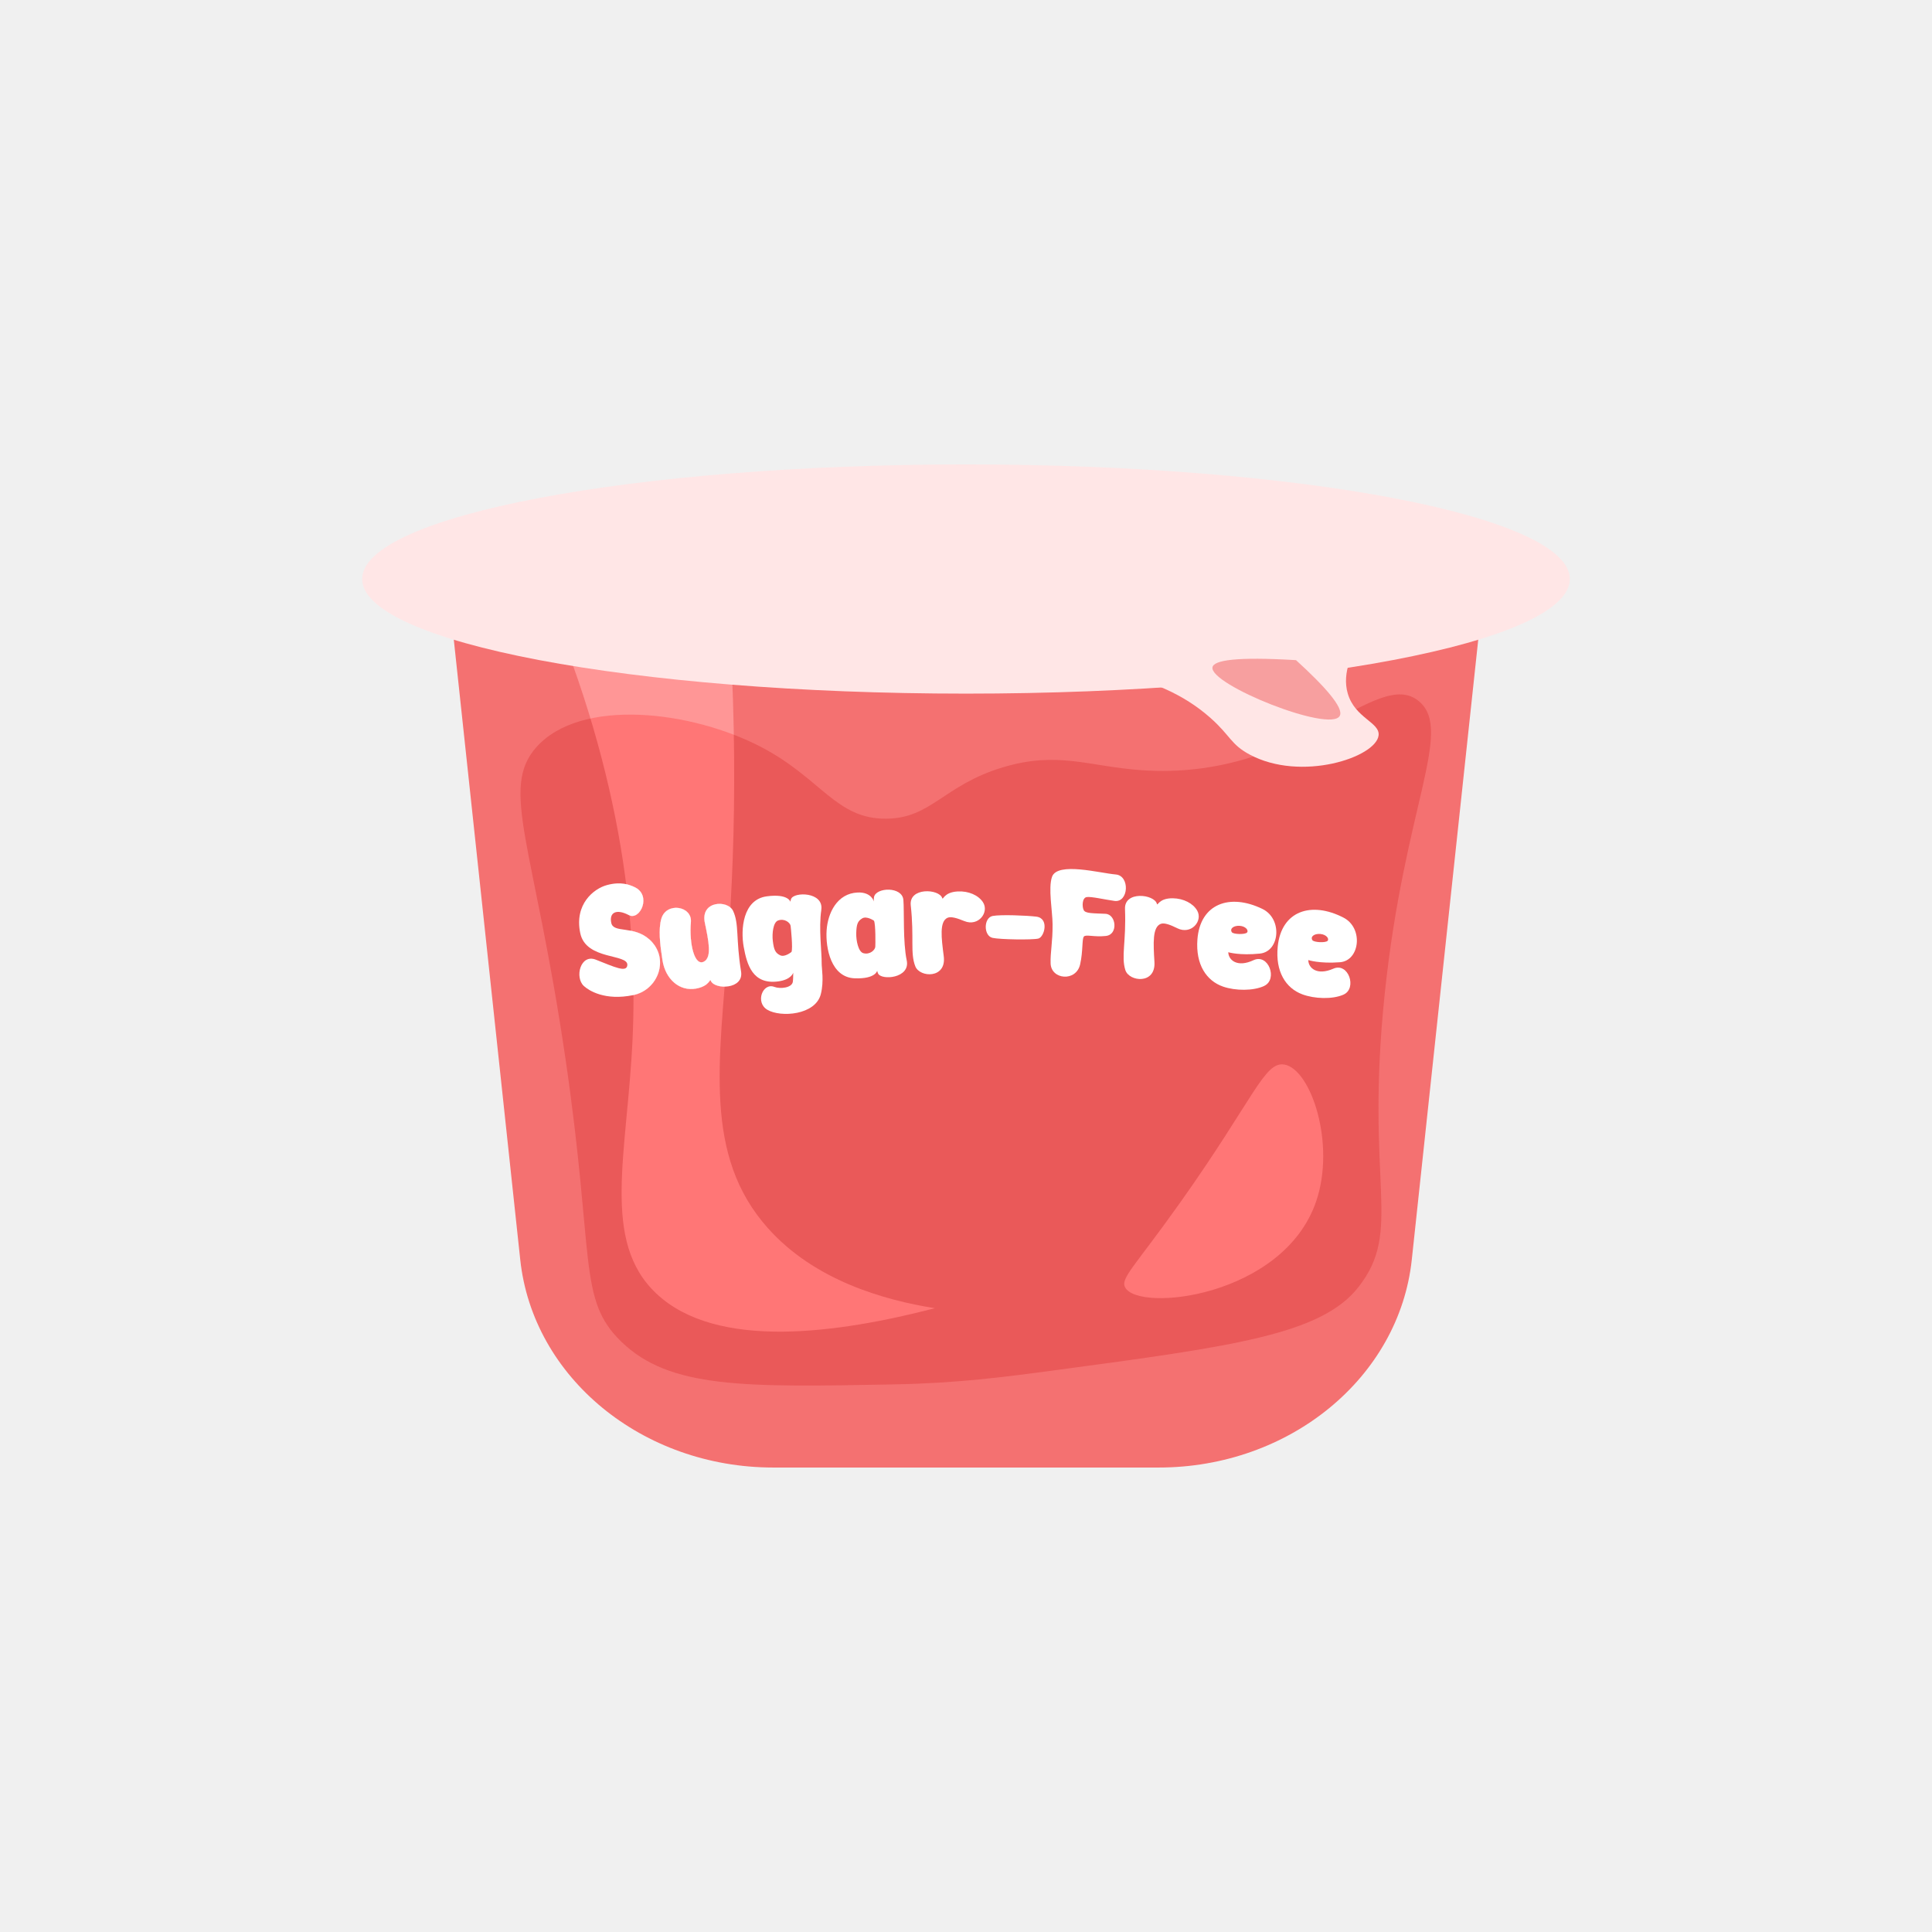
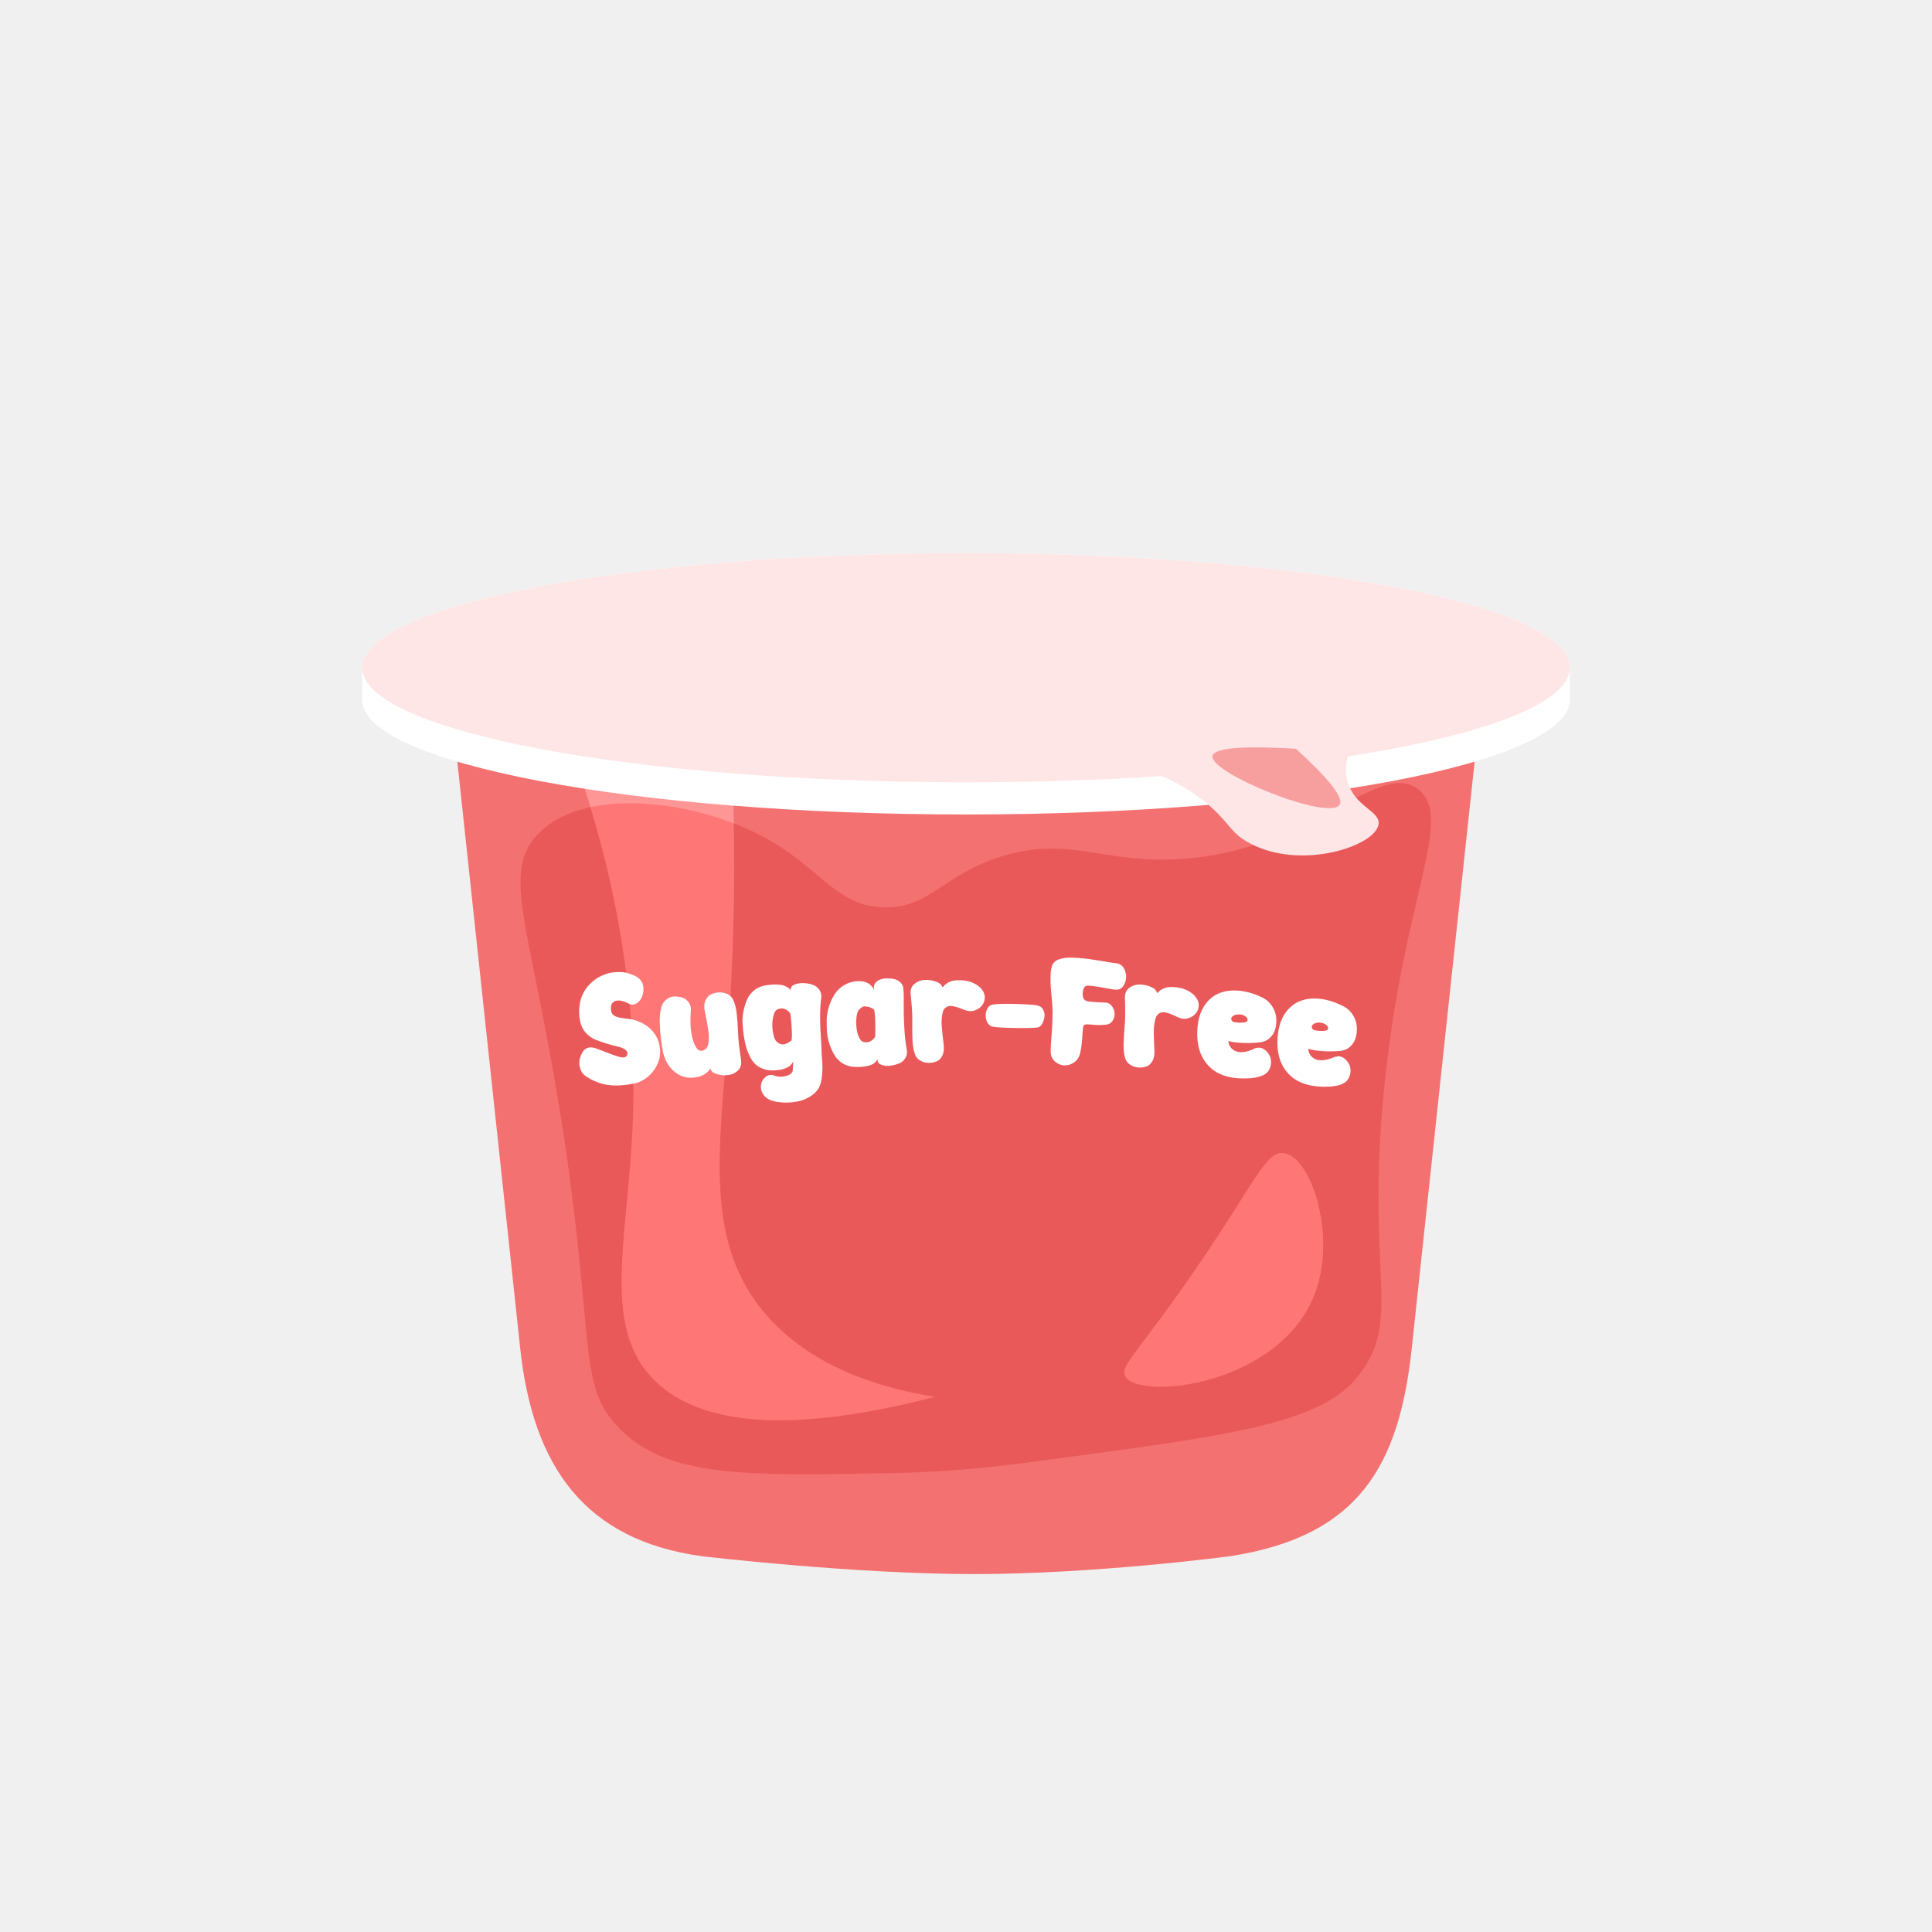
<svg xmlns="http://www.w3.org/2000/svg" viewBox="0 0 540 540">
  <defs>
    <style>
      .cls-1 {
        fill: #fff;
      }

      .cls-2 {
        fill: #ea5959;
      }

      .cls-3 {
        mix-blend-mode: overlay;
      }

      .cls-3, .cls-4 {
        fill: #ffa9a9;
      }

      .cls-5 {
        isolation: isolate;
      }

      .cls-6 {
        fill: #f79f9f;
      }

      .cls-7 {
        fill: #ffe6e6;
      }

      .cls-8 {
        fill: #f47171;
      }
    </style>
  </defs>
  <g class="cls-5">
    <g id="_Layer_" data-name="&amp;lt;Layer&amp;gt;">
      <g>
        <g>
          <g>
-             <path class="cls-8" d="m323.85,410.18h-107.7c-36.6,0-67.21-25.14-70.74-58.1l-19.92-185.86h289.03l-19.92,185.86c-3.53,32.96-34.15,58.1-70.74,58.1Z" />
-             <path class="cls-4" d="m358.95,297.54c-5.54-.91-8.51,9.55-28.91,38.33-12.92,18.23-16.93,21.38-15.56,23.96,3.74,7.07,44.18,2.67,53.36-23.96,5.56-16.1-1.43-37.1-8.89-38.33Z" />
+             <path class="cls-8" d="m343.85,434.96s-37.47,5-71.54,5-76.17-5-76.17-5c-32.74-4.5-47.21-25.14-50.74-58.1l-19.92-185.86h289.03l-19.92,185.86c-3.53,32.96-14.92,52.56-50.74,58.1Z" />
+             <path class="cls-4" d="m358.95,322.32c-5.54-.91-8.51,9.55-28.91,38.33-12.92,18.23-16.93,21.38-15.56,23.96,3.74,7.07,44.18,2.67,53.36-23.96,5.56-16.1-1.43-37.1-8.89-38.33Z" />
          </g>
-           <path class="cls-2" d="m149.89,208.87c12.36-13.93,43.39-10.29,63,0,16.72,8.77,20.8,20.09,34.84,19.96,12.64-.12,15.96-9.37,32.61-14.37,15.29-4.6,23.99-.25,38.54.8,44.14,3.19,65.95-29.42,77.82-19.17,9.52,8.22-4.16,29.44-9.64,81.45-5.66,53.78,5.27,66.11-7.41,82.25-10.38,13.22-35.09,16.53-84.49,23.16-14.82,1.99-27.56,3.65-45.21,3.99-41.87.8-62.81,1.2-76.34-11.98-12.17-11.86-7.35-23.03-15.56-79.06-8.76-59.74-18.41-75.48-8.15-87.04Z" />
-           <path class="cls-3" d="m358.95,297.54c-5.54-.91-8.51,9.55-28.91,38.33-12.92,18.23-16.93,21.38-15.56,23.96,3.74,7.07,44.18,2.67,53.36-23.96,5.56-16.1-1.43-37.1-8.89-38.33Z" />
+           <path class="cls-2" d="m149.89,233.65c12.36-13.93,43.39-10.29,63,0,16.72,8.77,20.8,20.09,34.84,19.96,12.64-.12,15.96-9.37,32.61-14.37,15.29-4.6,23.99-.25,38.54.8,44.14,3.19,65.95-29.42,77.82-19.17,9.52,8.22-4.16,29.44-9.64,81.45-5.66,53.78,5.27,66.11-7.41,82.25-10.38,13.22-35.09,16.53-84.49,23.16-14.82,1.99-27.56,3.65-45.21,3.99-41.87.8-62.81,1.2-76.34-11.98-12.17-11.86-7.35-23.03-15.56-79.06-8.76-59.74-18.41-75.48-8.15-87.04Z" />
+           <path class="cls-3" d="m358.95,322.32c-5.54-.91-8.51,9.55-28.91,38.33-12.92,18.23-16.93,21.38-15.56,23.96,3.74,7.07,44.18,2.67,53.36-23.96,5.56-16.1-1.43-37.1-8.89-38.33Z" />
        </g>
+         <path class="cls-1" d="m438.77,186.62c0-17.69-75.56-32.03-168.77-32.03s-168.77,14.34-168.77,32.03v9c0,17.69,75.56,32.03,168.77,32.03s168.77-14.34,168.77-32.03v-9Z" />
        <g>
-           <path class="cls-1" d="m169.64,247.38c3.93-1.06,6.23-.11,7.68.55,4.94,2.24,1.6,9.51-1.58,7.84-3.36-1.77-5.51-.83-4.89,2.17.61,3,6.31.63,10.75,4.72,5.6,5.16,2.5,14.01-4.63,15.48-7.9,1.63-12.39-1.29-13.75-2.52-2.67-2.41-.99-9.09,3.31-7.39,5.25,2.07,8.6,3.68,8.81,1.55.31-3.28-11.54-1.32-13.15-8.93-1.72-8.13,3.76-12.47,7.46-13.47Z" />
-           <path class="cls-1" d="m198.68,274.13c-.32-.76-.23,1.44-4.06,2.17-4.68.89-8.61-2.6-9.45-7.87-.7-4.43-1.19-8.71-.32-11.66,1.4-4.75,8.64-3.54,8.26.94-.52,6.16,1.04,12.55,3.7,11.03,2.17-1.24,1.28-5.66.2-10.79-1.32-6.25,6.43-6.47,7.89-3.36,1.73,3.68.74,7.84,2.23,16.94.83,5.07-7.4,5.13-8.46,2.6Z" />
-           <path class="cls-1" d="m229.56,254.32c-.77,5.09.15,12,.1,14.96-.02,1.33.69,4.87-.23,8.56-1.48,5.91-11.25,6.6-14.96,4.39-3.46-2.06-1.29-7.65,1.96-6.39,1.58.61,4.89.31,5.17-1.42.11-.65.11-2.55.11-2.55,0,0-.48,1.95-4.24,2.44-7.2.93-8.71-4.82-9.6-9.64-.88-4.83-.3-13.23,6.44-14.14,6.04-.82,6.64,1.56,6.64,1.56,0,0-.06-.18.15-.8.73-2.08,9.22-2.07,8.45,3.03Zm-8.58,4.47c-.12-.89-1.7-2.18-3.51-1.51-1.4.51-1.7,3.74-1.47,5.67.31,2.59.73,3.4,2.05,4.05,1.31.64,3.18-.94,3.18-.94.41-1.07-.18-6.74-.25-7.26Z" />
-           <path class="cls-1" d="m245.41,272.06c-.26-.6-.22-.78-.22-.78,0,0-.39,2.38-6.31,2.16-6.61-.25-8.16-8.47-7.84-13.37.32-4.9,2.94-10.35,8.66-10.61,3.89-.18,4.57,2.53,4.57,2.53,0,0-.11-.66.02-1.27.56-2.74,7.88-3.01,8.21.81.26,2.95-.15,11.86.93,16.89,1.08,5.04-7.14,5.67-8.02,3.65Zm-1.13-14.72s-2.03-1.41-3.29-.65c-1.27.77-1.61,1.62-1.67,4.23-.04,1.93.57,5.12,2,5.5,1.85.49,3.29-.92,3.33-1.82.03-.53.13-6.23-.37-7.26Z" />
-           <path class="cls-1" d="m269.51,257.44c-1.89-.78-3.7-1.37-4.69-.91-2.28,1.06-1.71,5.55-1.04,10.74.82,6.33-6.7,6.01-7.95,2.82-1.48-3.78-.27-7.87-1.27-17.04-.56-5.1,7.91-4.65,8.79-2.05.26.78.33-1.62,4.33-1.84,3-.16,5.78,1.04,7.06,3.01,1.81,2.78-1.24,6.91-5.22,5.27Z" />
-           <path class="cls-1" d="m290.19,262.34c-1.71.4-10.67.26-12.76-.2-2.57-.57-2.54-5.66.05-6.13,2.3-.42,9.46-.13,12.14.19,3.74.44,2.28,5.75.58,6.14Z" />
-           <path class="cls-1" d="m309.14,261.6c-3.42.37-5.64-.5-6.2.18s-.2,4.05-1.04,7.77c-1.13,4.95-8.11,4.27-8.25-.27-.1-3.18.59-5.94.55-10.96-.02-3.57-1.27-10.16-.15-13.26,1.53-4.23,13.35-1.02,17.81-.64,4.03.34,3.61,7.93-.35,7.39-2.78-.38-6.52-1.28-7.79-1.07-1.28.21-1.31,2.67-.82,3.64.47.94,2.47.87,6.07,1.03,3.06.14,3.59,5.81.17,6.18Z" />
-           <path class="cls-1" d="m329.06,259.45c-1.83-.91-3.6-1.62-4.62-1.23-2.35.9-2.09,5.41-1.77,10.65.39,6.37-7.1,5.54-8.13,2.27-1.22-3.87.27-7.87-.1-17.09-.21-5.13,8.21-4.1,8.91-1.44.21.8.44-1.59,4.45-1.54,3.01.04,5.7,1.44,6.84,3.48,1.61,2.9-1.71,6.81-5.58,4.9Z" />
-           <path class="cls-1" d="m353.38,275.56c-3.06,1.44-8.08,1.39-11.52.2-4.66-1.61-7.71-6.16-7.18-13.17.75-10,9.03-12.98,18.17-8.54,5.67,2.75,4.88,11.91-.7,12.48-5.68.59-8.85-.38-8.85-.38.09,2.28,2.59,4.32,7.05,2.23,4.2-1.97,6.85,5.37,3.02,7.17Zm-9.08-15.01c.4.62,3.78.71,4.27.07.46-.6-.39-1.73-2.07-1.85-1.64-.11-2.86.76-2.2,1.78Z" />
-           <path class="cls-1" d="m375.5,278.01c-3.1,1.36-8.12,1.18-11.52-.1-4.62-1.73-7.55-6.36-6.85-13.35,1.01-9.97,9.37-12.74,18.4-8.07,5.6,2.9,4.57,12.03-1.02,12.46-5.69.44-8.84-.61-8.84-.61.03,2.28,2.48,4.39,7,2.41,4.25-1.86,6.71,5.55,2.84,7.25Zm-8.69-15.24c.39.64,3.76.81,4.27.18.48-.59-.34-1.74-2.02-1.9-1.64-.15-2.88.69-2.25,1.72Z" />
+           <path class="cls-1" d="m162.19,285.62c-.32-1.56-.39-3.03-.22-4.41.17-1.38.51-2.57,1.02-3.56.51-.99,1.16-1.88,1.93-2.65.78-.77,1.56-1.38,2.37-1.83.8-.45,1.6-.78,2.37-1.03.68-.22,1.41-.36,2.17-.4.76-.04,1.37-.06,1.83-.05.47,0,.96.09,1.49.24.53.15.93.28,1.2.38.27.1.61.24.99.4,1.82.81,2.64,2.22,2.48,4.21-.12,1.46-.69,2.61-1.68,3.36-.77.59-1.59.67-2.37.25-1.69-.88-3.01-1.11-3.95-.69-.94.42-1.28,1.4-.96,2.88.11.54.43.95.92,1.22.49.27,1.12.46,1.88.57.76.11,1.56.22,2.4.33.84.12,1.77.39,2.79.83,1.02.44,1.95,1.03,2.79,1.77,1.34,1.25,2.21,2.71,2.6,4.38.39,1.67.34,3.25-.16,4.75-.5,1.49-1.37,2.84-2.63,4.03-1.25,1.19-2.75,1.95-4.47,2.29-1.84.37-3.58.55-5.22.5-1.64-.05-3.02-.27-4.15-.68-1.13-.41-2.03-.8-2.71-1.18-.68-.37-1.25-.75-1.68-1.14-.51-.46-.88-1.09-1.09-1.86-.22-.77-.26-1.53-.13-2.27.13-.74.39-1.44.76-2.09.37-.65.89-1.09,1.55-1.3.66-.21,1.4-.16,2.23.15,3.73,1.44,5.98,2.27,6.78,2.44,1.27.27,1.93-.04,2.03-.89.06-.5-.18-.94-.73-1.29-.55-.35-1.27-.63-2.16-.82-.89-.19-1.87-.46-2.96-.79-1.08-.33-2.12-.7-3.09-1.09-.98-.4-1.86-1.03-2.65-1.89-.79-.86-1.31-1.88-1.55-3.07Z" />
+           <path class="cls-1" d="m207.11,296.3c.2,1.18-.07,2.15-.82,2.88-.75.73-1.65,1.16-2.7,1.29-1.05.13-2.07.05-3.06-.22-.99-.27-1.62-.72-1.88-1.35-.04-.11-.08-.17-.13-.17s-.1.05-.17.15-.15.2-.24.33c-.09.13-.24.28-.43.46-.19.18-.42.35-.67.52-.25.17-.59.34-1.01.51-.42.17-.89.29-1.42.37-2.32.44-4.36-.09-6.13-1.6-1.78-1.51-2.87-3.6-3.29-6.27-.86-5.51-.99-9.39-.32-11.64.25-.91.71-1.63,1.4-2.17.68-.54,1.42-.82,2.22-.85.79-.03,1.55.08,2.28.32s1.32.7,1.78,1.36c.46.67.65,1.42.57,2.25-.33,3.83-.02,6.95.96,9.28.74,1.78,1.67,2.37,2.73,1.75.38-.18.67-.45.88-.83.21-.37.34-.85.4-1.43.06-.58.08-1.12.07-1.64-.01-.51-.09-1.22-.22-2.12-.14-.9-.26-1.65-.37-2.24-.11-.59-.29-1.44-.53-2.54-.25-1.15-.2-2.16.16-3.02.36-.85.9-1.44,1.62-1.77.72-.32,1.49-.5,2.3-.52.81-.02,1.57.15,2.29.51.72.36,1.22.85,1.51,1.47.51,1.05.85,2.38,1.03,3.98.18,1.6.3,3.37.37,5.31.07,1.94.33,4.5.85,7.61Z" />
+           <path class="cls-1" d="m221.07,276.09c.14-.42.55-.75,1.23-.99.68-.24,1.44-.35,2.3-.32s1.69.18,2.5.45c.81.27,1.45.74,1.92,1.43.47.68.64,1.5.5,2.44-.21,1.5-.3,3.34-.29,5.5.01,2.16.08,3.96.21,5.41.13,1.45.16,2.83.19,4.07,0,.23.04.7.09,1.38.05.69.09,1.36.14,2.02.05.66.03,1.47-.04,2.45-.07.97-.2,1.88-.4,2.71-.34,1.39-1.16,2.55-2.44,3.47-1.28.92-2.68,1.51-4.22,1.79-1.53.28-3.07.34-4.61.2-1.54-.14-2.83-.49-3.7-1.09-1.04-.72-1.64-1.73-1.76-2.84-.12-1.11.21-2.07.99-2.89.78-.82,1.69-1.04,2.72-.66.55.23,1.2.34,1.96.32.76-.02,1.46-.18,2.11-.48.65-.3,1.02-.72,1.11-1.25.05-1.01.08-1.51.13-2.52-.03.03-.06.09-.1.18s-.15.26-.33.5c-.18.25-.41.47-.7.68-.29.21-.71.42-1.26.62-.55.21-1.19.34-1.85.42-1.36.17-2.61.14-3.68-.18-1.07-.33-1.92-.78-2.55-1.35-.64-.57-1.2-1.36-1.69-2.37-.49-1.01-.84-1.92-1.05-2.73-.21-.81-.44-1.83-.62-3-.15-.97-.24-2.06-.32-3.22-.08-1.16,0-2.34.24-3.57.25-1.22.59-2.34,1.04-3.36.45-1.02,1.14-1.89,2.09-2.61.94-.73,2.08-1.17,3.38-1.35,1.12-.15,2.12-.21,3-.16.88.05,1.53.17,1.97.35.44.18.8.37,1.07.58.27.2.44.38.51.52.04.1.06.16.11.26-.07-.11-.03-.38.12-.8Zm.12,14.76c.13-.33.18-1.08.14-2.26s-.09-2.21-.18-3.12c-.08-.91-.14-1.54-.2-1.88-.08-.52-.49-.99-1.22-1.39-.72-.4-1.51-.44-2.33-.13-.62.24-1.06.96-1.3,2.15-.25,1.19-.31,2.36-.17,3.49.16,1.3.4,2.24.67,2.78.27.54.74.97,1.39,1.28.49.18.97.19,1.44.05.47-.15.88-.34,1.23-.6.21-.15.31-.23.52-.38Z" />
+           <path class="cls-1" d="m253.41,293.19c.2.96.09,1.8-.33,2.51-.42.71-1.01,1.22-1.78,1.53-.77.31-1.56.52-2.39.63s-1.58.06-2.25-.14c-.67-.2-1.09-.49-1.25-.87-.08-.31-.12-.47-.2-.79-.03.06-.06.14-.1.25-.04.1-.19.29-.45.56-.26.27-.59.5-.98.69-.39.19-1.01.35-1.86.5-.84.15-1.82.19-2.92.15-1.27-.05-2.42-.38-3.41-1.01-.99-.63-1.77-1.43-2.31-2.39-.55-.96-1.02-2.03-1.4-3.2-.38-1.17-.6-2.34-.65-3.49-.05-1.16-.09-2.27-.06-3.28.04-1.24.29-2.49.68-3.69.39-1.19.92-2.3,1.59-3.33s1.56-1.86,2.67-2.51c1.1-.64,2.36-1.02,3.72-1.08.69-.03,1.35.04,1.93.2.58.16,1.03.36,1.35.62.31.25.57.51.78.77.21.26.34.49.41.69.04.1.06.16.1.26-.07-.44-.07-.87,0-1.28.1-.53.45-.98,1.04-1.35.59-.37,1.26-.59,2.02-.65.76-.06,1.52-.03,2.27.1.75.13,1.4.43,1.94.9.54.47.87,1.09.93,1.81.11,1.29.12,2.84.09,4.57-.03,1.73.03,3.85.17,6.36.14,2.51.36,4.49.66,5.95Zm-8.76-3.79c0-.19,0-.62,0-1.23.01-.62.01-1.34,0-2.18,0-.84-.05-1.63-.11-2.37-.07-.75-.17-1.23-.29-1.47-.06-.06-.13-.11-.21-.17-.08-.06-.26-.15-.55-.29s-.56-.23-.8-.28c-.24-.05-.54-.09-.89-.13-.35-.03-.63.04-.83.23-.42.25-.74.53-.97.85-.23.32-.4.73-.5,1.25-.1.52-.18,1.23-.2,2.1-.01.7.06,1.44.19,2.22.13.77.36,1.48.68,2.13.32.65.71,1.05,1.16,1.17.8.22,1.56.09,2.24-.36.67-.45,1.07-.96,1.08-1.46Z" />
+           <path class="cls-1" d="m274.73,276.98c.42.68.58,1.42.49,2.22s-.41,1.49-.94,2.06c-.53.57-1.21.98-2.02,1.22-.82.25-1.74.17-2.77-.24-2.36-.99-3.92-1.29-4.68-.91-.36.15-.67.39-.92.73-.26.34-.43.8-.51,1.37-.09.57-.15,1.12-.19,1.65-.04.53-.02,1.25.06,2.16.08.91.15,1.66.22,2.26.06.6.15,1.45.29,2.53.15,1.19.03,2.21-.38,3.04-.41.82-.98,1.37-1.71,1.64-.73.27-1.48.39-2.27.36-.79-.03-1.52-.25-2.2-.65-.68-.4-1.14-.92-1.39-1.56-.44-1.08-.69-2.42-.76-4.04-.07-1.61-.09-3.39-.05-5.32.04-1.94-.15-4.51-.47-7.65-.12-1.19.24-2.15,1.05-2.83.81-.69,1.75-1.06,2.82-1.12,1.07-.06,2.11.08,3.12.43,1.01.34,1.61.84,1.8,1.48.06.05.08.08.14.13.21-.18.36-.33.45-.47.09-.13.25-.28.48-.44.23-.16.47-.32.73-.47.26-.15.62-.28,1.07-.4.46-.12.96-.16,1.46-.18,1.45-.05,2.89.14,4.19.68,1.29.55,2.26,1.32,2.89,2.32Z" />
+           <path class="cls-1" d="m289.61,280.97c.87.1,1.5.48,1.88,1.1.38.63.53,1.3.45,2.01-.08.72-.28,1.38-.62,1.99-.33.61-.71.97-1.13,1.07-.88.19-2.96.24-6.25.19-3.29-.05-5.48-.17-6.51-.39-.8-.17-1.38-.75-1.7-1.71-.33-.96-.32-1.9.02-2.82.34-.92.95-1.51,1.74-1.64,1.3-.21,3.33-.22,5.91-.17,2.57.05,4.66.17,6.22.36Z" />
+           <path class="cls-1" d="m308.98,280.22c.73.03,1.32.35,1.78.96.46.61.71,1.28.77,2.02.06.74-.13,1.43-.55,2.09-.42.66-1.03,1.02-1.82,1.1-1.18.12-2.19.15-3.01.07-.83-.08-1.53-.13-2.1-.15-.57-.02-.94.06-1.09.24-.16.18-.27.65-.32,1.4-.06.75-.13,1.73-.22,2.96-.09,1.23-.27,2.38-.51,3.41-.26,1.15-.83,2.05-1.73,2.65s-1.82.87-2.77.81c-.95-.06-1.8-.42-2.55-1.09-.75-.67-1.15-1.55-1.18-2.63-.03-.99.05-2.63.25-4.9.2-2.27.26-4.31.28-6.04,0-.69-.04-1.75-.16-3.13-.13-1.38-.24-2.63-.33-3.73-.09-1.1-.12-2.27-.09-3.5.03-1.23.19-2.2.45-2.89.3-.81.95-1.4,1.96-1.75,1.01-.35,2.26-.5,3.75-.45,1.49.05,2.93.17,4.3.35,1.38.19,2.85.41,4.43.69,1.57.27,2.7.44,3.37.51,1.25.12,2.11.83,2.57,2.13.46,1.3.39,2.55-.19,3.73-.58,1.19-1.49,1.69-2.73,1.52-.67-.09-1.61-.25-2.84-.48-1.23-.23-2.27-.4-3.11-.51-.85-.11-1.48-.15-1.83-.09-.56.09-.95.65-1.09,1.57-.14.92-.05,1.62.26,2.1.17.36.59.59,1.27.71.68.11,1.85.21,3.52.28.55.02.97.04,1.27.06Z" />
+           <path class="cls-1" d="m334.65,279.36c.38.7.49,1.46.34,2.25-.15.8-.51,1.46-1.08,1.99-.57.53-1.27.89-2.1,1.08-.83.19-1.75.05-2.75-.43-2.29-1.15-3.83-1.56-4.61-1.23-.37.12-.7.35-.97.67-.28.32-.48.76-.6,1.33-.13.57-.23,1.11-.3,1.64-.08.52-.11,1.24-.09,2.15.02.91.04,1.67.06,2.27.02.6.06,1.46.11,2.54.07,1.2-.12,2.21-.59,3.01-.47.79-1.07,1.3-1.81,1.52-.74.22-1.51.29-2.29.2-.78-.09-1.5-.35-2.15-.8-.65-.45-1.07-1-1.28-1.65-.36-1.11-.52-2.46-.49-4.08.04-1.61.14-3.39.32-5.31.17-1.93.16-4.51.05-7.66-.04-1.19.38-2.13,1.24-2.76.86-.63,1.82-.94,2.89-.92,1.07.02,2.1.23,3.08.64.99.41,1.55.95,1.69,1.6.05.06.08.08.13.14.22-.16.38-.31.48-.43.1-.13.27-.26.51-.41.24-.15.49-.29.76-.42.27-.13.64-.24,1.1-.33.47-.09.97-.1,1.47-.08,1.45.05,2.88.33,4.13.97,1.25.63,2.17,1.47,2.73,2.51Z" />
+           <path class="cls-1" d="m350.38,293.17c1.32-.61,2.5-.42,3.52.58,1.02,1,1.47,2.16,1.35,3.49-.12,1.33-.77,2.5-1.86,3.11-1.34.76-3.38,1.07-5.62,1.08-2.24.02-4.2-.29-5.88-.89-2.41-.86-4.3-2.41-5.61-4.67-1.31-2.26-1.84-5.09-1.59-8.48.18-2.46.8-4.51,1.86-6.17,1.06-1.65,2.41-2.84,4.06-3.54,1.65-.71,3.53-.97,5.65-.78,2.12.18,4.32.83,6.61,1.93,1.08.54,1.96,1.31,2.63,2.31.67.99,1.06,2.04,1.18,3.15.12,1.1.05,2.17-.2,3.19-.25,1.02-.77,1.89-1.53,2.61-.77.72-1.7,1.12-2.75,1.24-1.67.18-3.26.25-4.73.18-1.47-.07-2.54-.18-3.19-.32-.37-.09-.56-.13-.93-.21,0,.59.18,1.13.52,1.61.33.49.78.87,1.35,1.15.56.28,1.3.39,2.21.31s1.9-.36,2.97-.85Zm-3.85-9.63c-.83-.06-1.51.12-1.98.49-.47.37-.55.81-.23,1.3.19.31.89.48,2.1.51,1.21.03,1.94-.11,2.18-.45.14-.19.15-.43.04-.7s-.36-.53-.75-.75c-.39-.23-.85-.37-1.36-.41Z" />
+           <path class="cls-1" d="m372.69,295.55c1.34-.57,2.51-.35,3.5.67.99,1.03,1.41,2.2,1.26,3.53s-.84,2.48-1.94,3.06c-1.36.72-3.41.98-5.65.94s-4.2-.4-5.85-1.04c-2.39-.93-4.24-2.52-5.49-4.81s-1.71-5.14-1.37-8.52c.25-2.45.92-4.49,2.02-6.12,1.1-1.63,2.48-2.77,4.15-3.44,1.67-.66,3.56-.88,5.67-.64,2.11.24,4.3.94,6.56,2.1,1.07.57,1.92,1.37,2.57,2.38.64,1.01,1.01,2.07,1.1,3.17.09,1.11,0,2.17-.29,3.18-.28,1.01-.82,1.87-1.6,2.57-.79.7-1.73,1.08-2.79,1.16-1.67.13-3.26.17-4.74.06-1.47-.11-2.53-.25-3.18-.41-.37-.09-.56-.14-.93-.24,0,.59.16,1.13.48,1.63.32.49.76.89,1.32,1.19.55.3,1.29.42,2.2.36s1.91-.31,2.99-.78Zm-3.61-9.72c-.83-.08-1.51.08-2,.44-.48.36-.57.79-.26,1.3.18.32.87.5,2.08.57,1.21.07,1.94-.06,2.19-.39.14-.19.16-.42.06-.7-.1-.28-.35-.54-.74-.77-.39-.24-.84-.39-1.35-.44Z" />
        </g>
-         <path class="cls-3" d="m201.27,143.68c5.32,50.17,4.39,90.79,2.22,120.15-2.43,32.95-6.96,59.12,11.12,79.42,13.04,14.64,32.4,20.11,46.69,22.4-26.97,6.99-60.92,11.83-77.82-4.07-15.6-14.67-8.14-38.98-6.67-71.28,1.36-29.87-2.15-72.04-24.46-124.22,16.31-7.47,32.61-14.93,48.92-22.4Z" />
-         <ellipse class="cls-7" cx="270" cy="161.84" rx="168.77" ry="32.03" />
-         <path class="cls-7" d="m302.32,185.84c.03,2.35,20.19.71,36.11,14.91,5.48,4.89,5.6,7.32,10.78,10.11,14.42,7.79,35.41.81,36.11-5.32.42-3.65-6.61-4.8-8.62-11.71-1.7-5.85,1.29-12.04,4.85-17.04-62.18,3.94-79.25,6.89-79.22,9.05Z" />
-         <path class="cls-6" d="m338.89,186.51c.36-1.99,6.67-2.99,23.35-2,8.07,7.35,13.42,13.36,12.23,15.57-2.61,4.85-36.47-8.72-35.58-13.58Z" />
+         <path class="cls-3" d="m201.27,168.45c5.32,50.17,4.39,90.79,2.22,120.15-2.43,32.95-6.96,59.12,11.12,79.42,13.04,14.64,32.4,20.11,46.69,22.4-26.97,6.99-60.92,11.83-77.82-4.07-15.6-14.67-8.14-38.98-6.67-71.28,1.36-29.87-2.15-72.04-24.46-124.22,16.31-7.47,32.61-14.93,48.92-22.4Z" />
+         <ellipse class="cls-7" cx="270" cy="186.62" rx="168.77" ry="32.03" />
+         <path class="cls-7" d="m302.32,210.62c.03,2.35,20.19.71,36.11,14.91,5.48,4.89,5.6,7.32,10.78,10.11,14.42,7.79,35.41.81,36.11-5.32.42-3.65-6.61-4.8-8.62-11.71-1.7-5.85,1.29-12.04,4.85-17.04-62.18,3.94-79.25,6.89-79.22,9.05Z" />
+         <path class="cls-6" d="m338.89,211.29c.36-1.99,6.67-2.99,23.35-2,8.07,7.35,13.42,13.36,12.23,15.57-2.61,4.85-36.47-8.72-35.58-13.58Z" />
      </g>
    </g>
  </g>
</svg>
